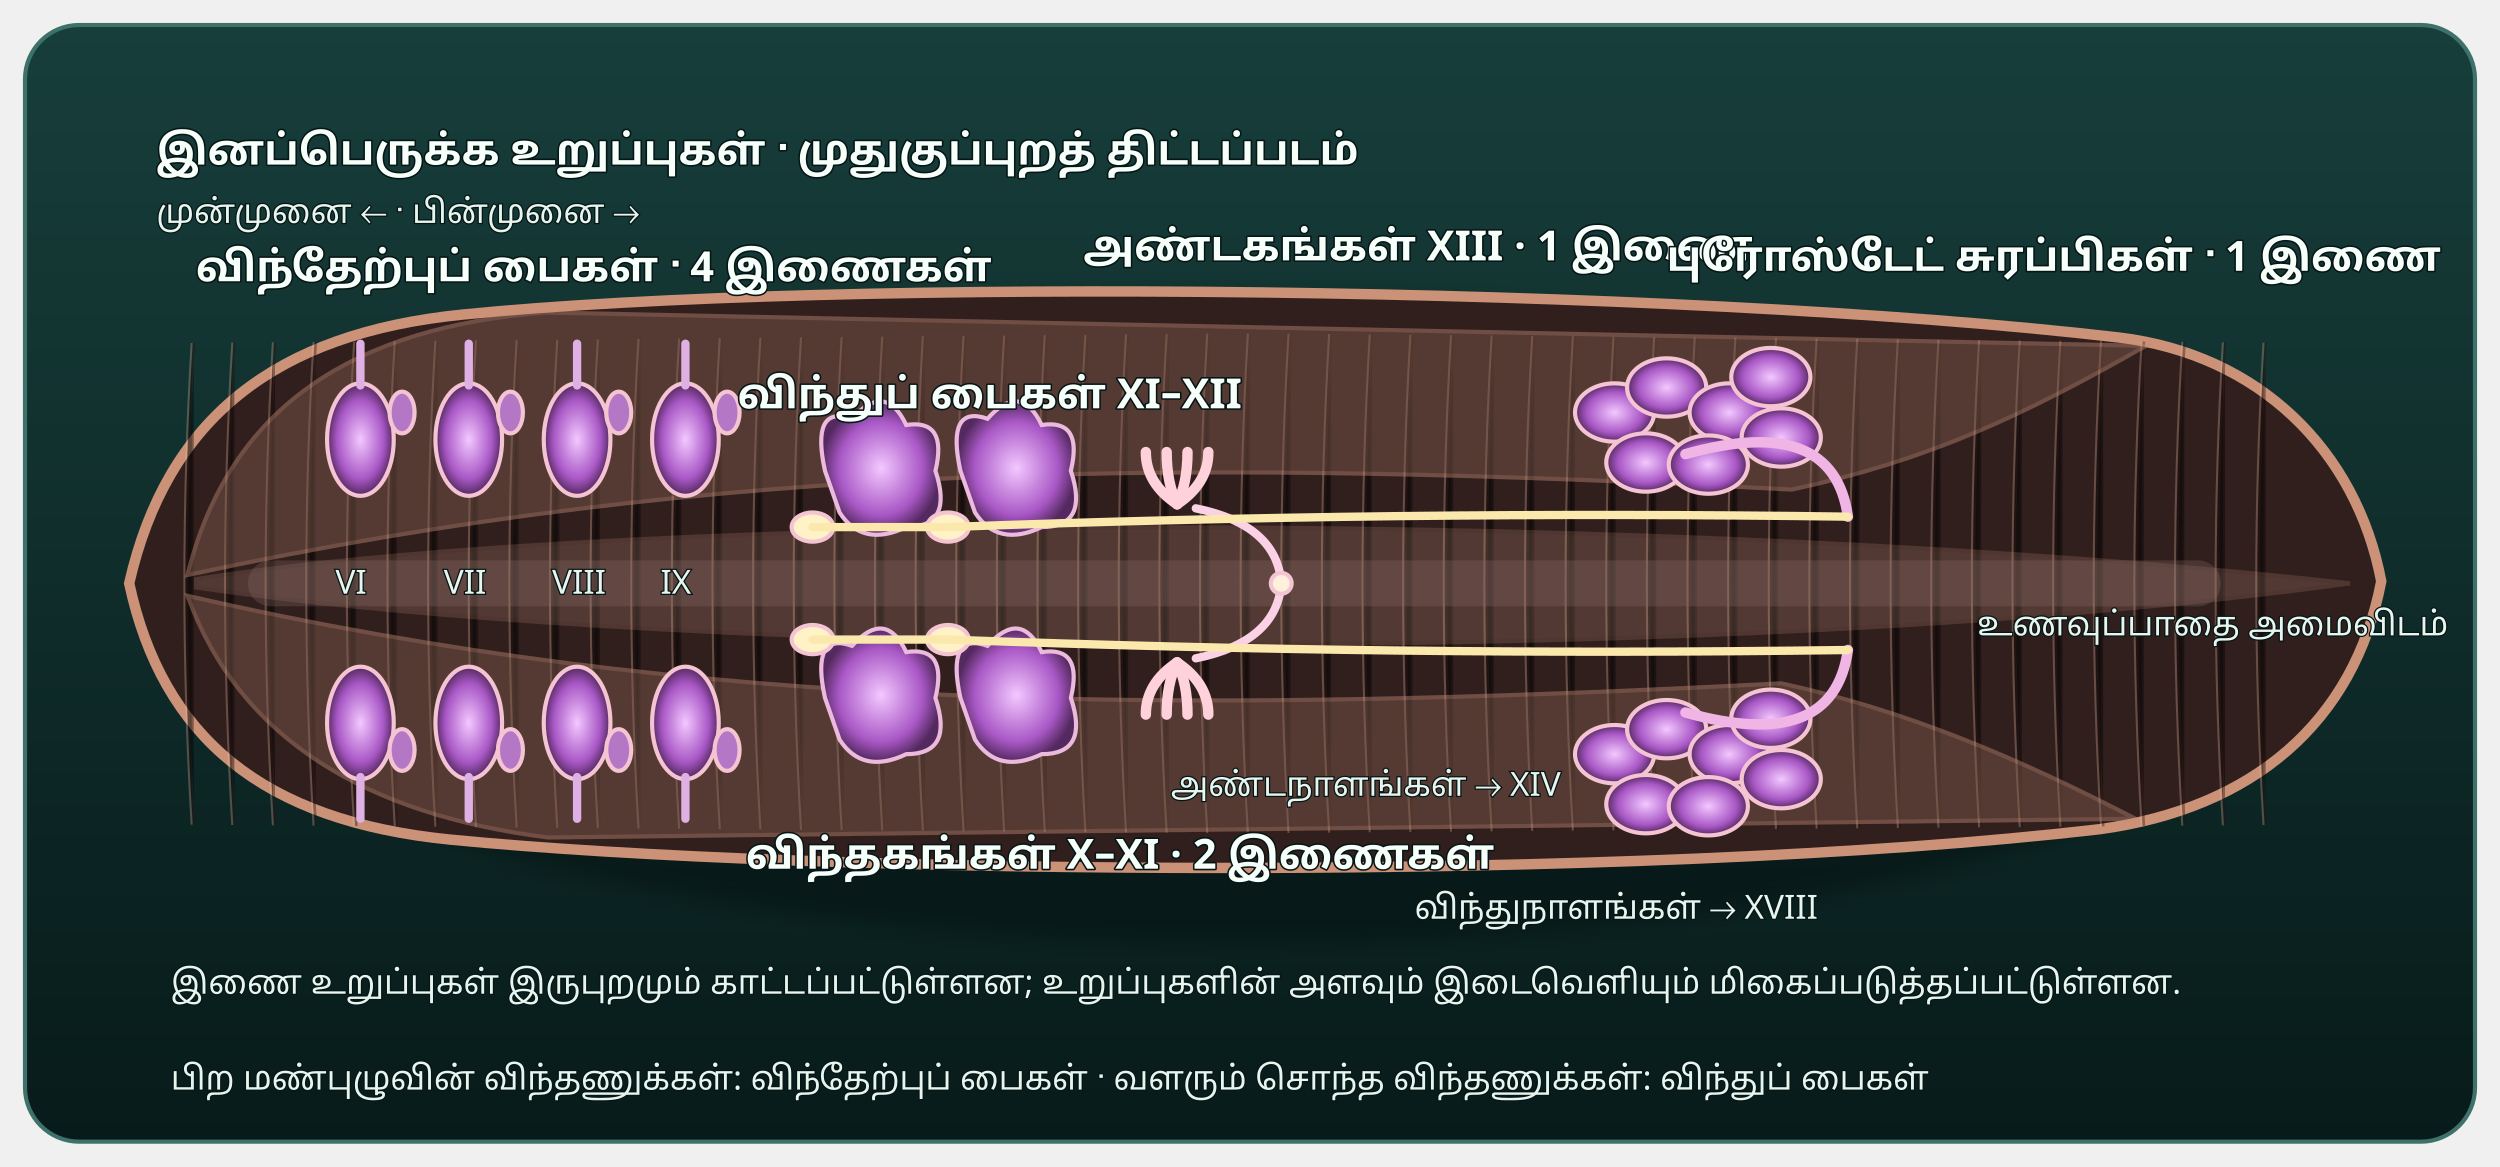
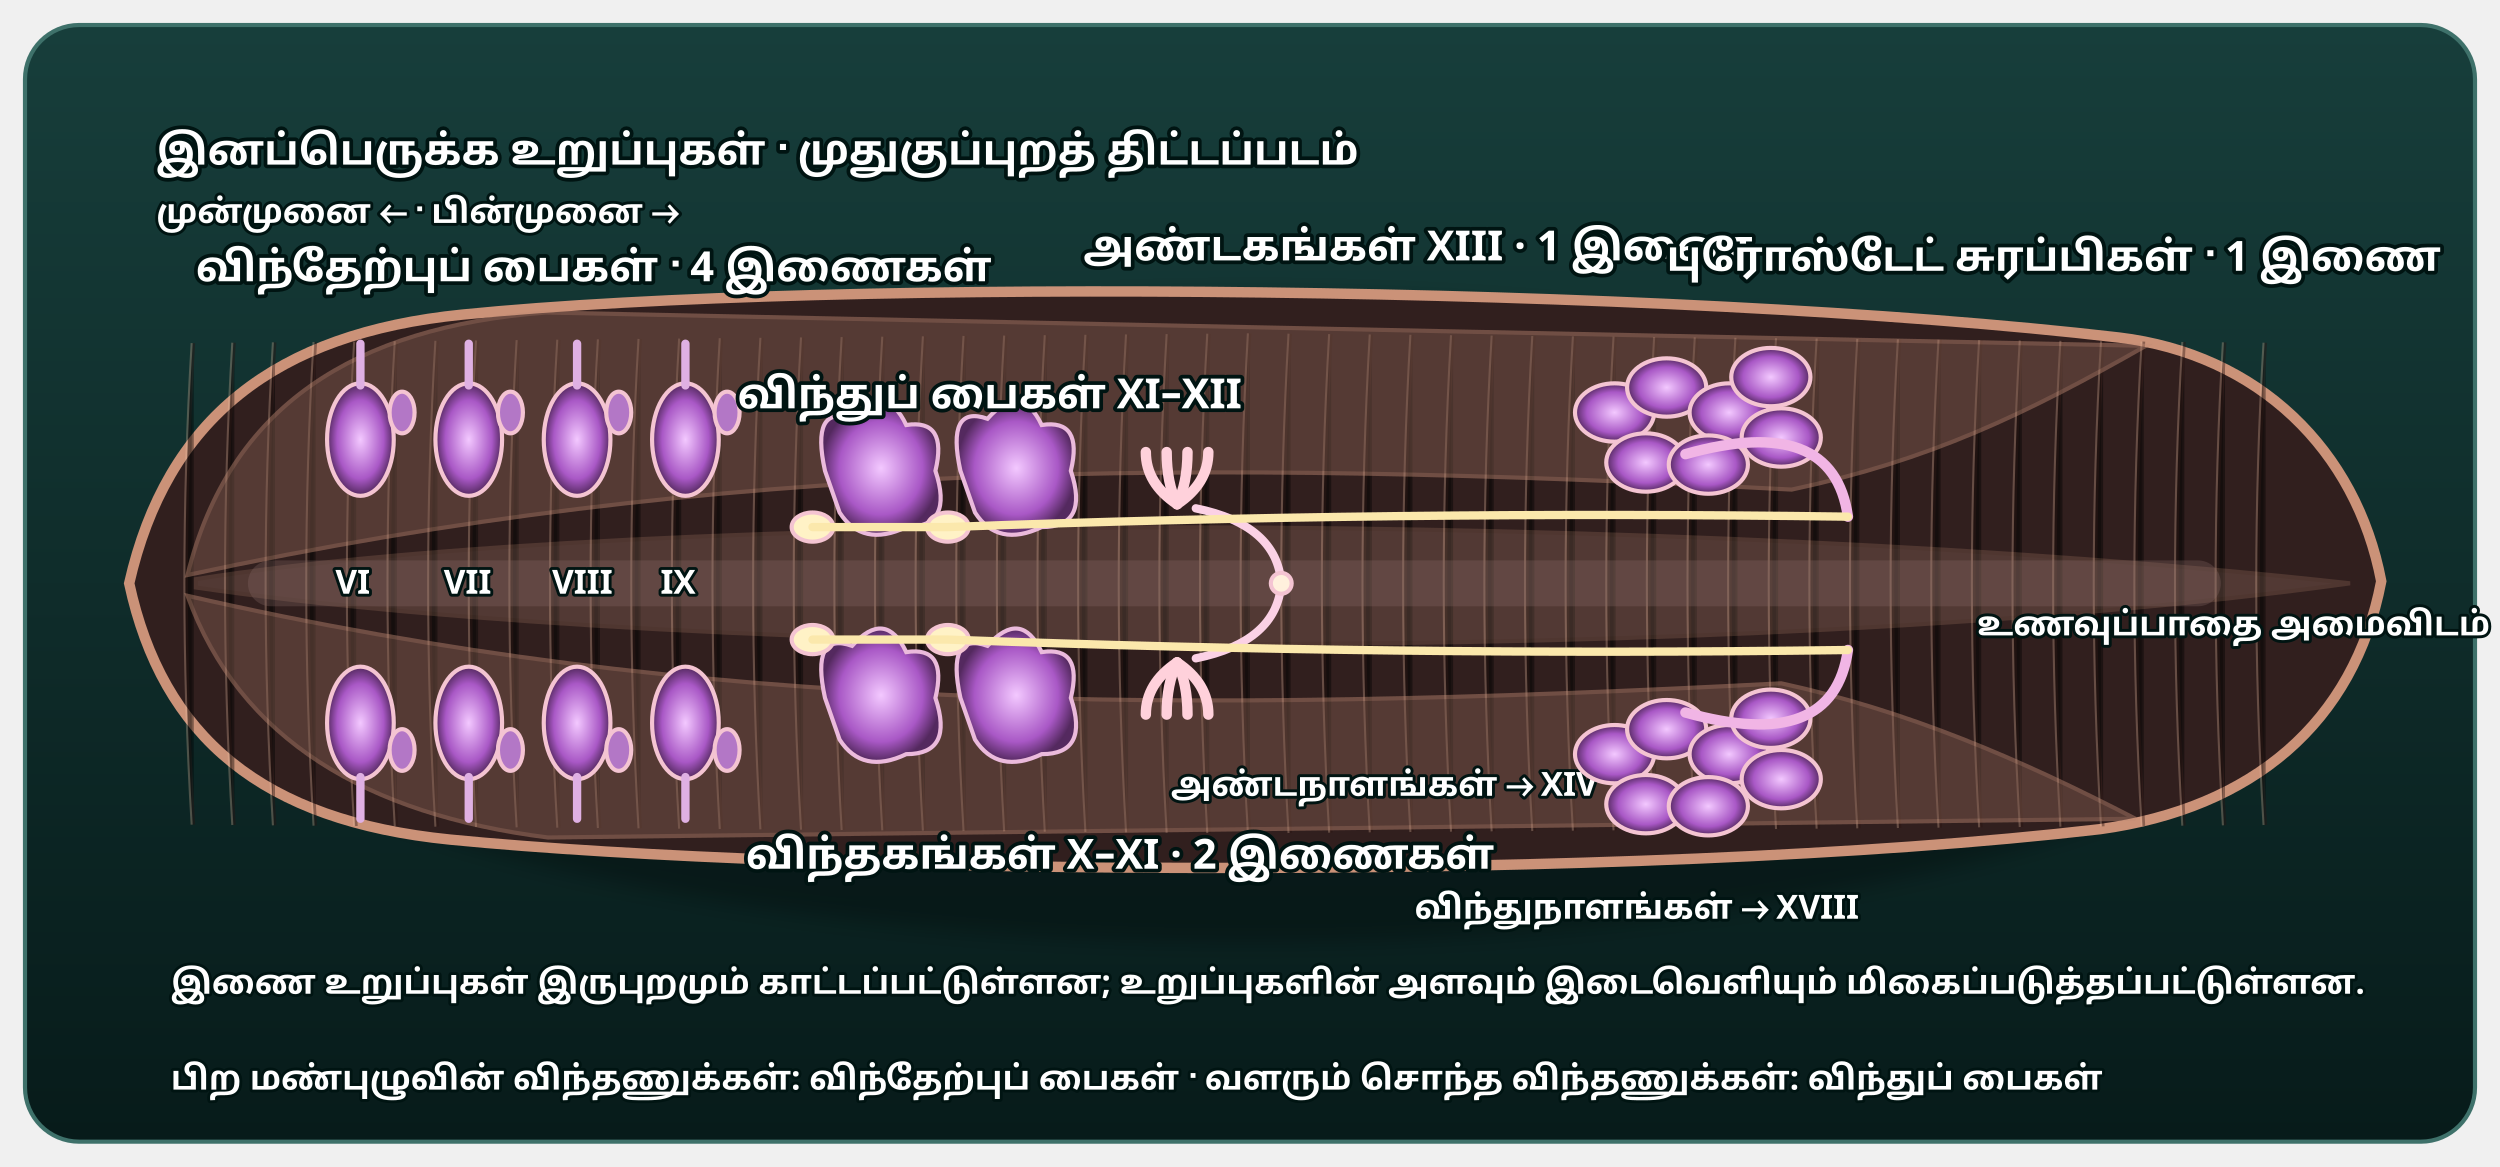
<svg xmlns="http://www.w3.org/2000/svg" id="anatomySvg" viewBox="0 0 1200 560" role="group" aria-labelledby="svgTitle svgDesc" style="transform: none; display: block;" lang="ta" xml:lang="ta" width="1200" height="560" class="motion-paused">
  <defs>
    <linearGradient id="trayGrad" x1="0" y1="0" x2="0" y2="1">
      <stop stop-color="#173e3b" />
      <stop offset="1" stop-color="#071b1a" />
    </linearGradient>
    <linearGradient id="skinGrad" x1="0" y1="0" x2="0" y2="1">
      <stop stop-color="#b87f69" />
      <stop offset=".42" stop-color="#8b5b4b" />
      <stop offset="1" stop-color="#593c35" />
    </linearGradient>
    <linearGradient id="gutGrad" x1="0" y1="0" x2="0" y2="1">
      <stop stop-color="#ffd0aa" />
      <stop offset=".5" stop-color="#d37e66" />
      <stop offset="1" stop-color="#7e3d3f" />
    </linearGradient>
    <linearGradient id="gutLight" x1="0" y1="0" x2="0" y2="1">
      <stop stop-color="#ffe4bb" />
      <stop offset="1" stop-color="#c67c57" />
    </linearGradient>
    <radialGradient id="gizzardGrad">
      <stop stop-color="#f4c099" />
      <stop offset=".58" stop-color="#b36454" />
      <stop offset="1" stop-color="#683940" />
    </radialGradient>
    <linearGradient id="vesselGrad" x1="0" y1="0" x2="1" y2="0">
      <stop stop-color="#8e1e34" />
      <stop offset=".45" stop-color="#ff6670" />
      <stop offset="1" stop-color="#8e1e34" />
    </linearGradient>
    <radialGradient id="reproGrad">
      <stop stop-color="#f3c8ff" />
      <stop offset=".7" stop-color="#a958c6" />
      <stop offset="1" stop-color="#54295f" />
    </radialGradient>
    <filter id="soft">
      <feGaussianBlur stdDeviation="5" />
    </filter>
    <marker id="arrowRed" markerWidth="8" markerHeight="8" refX="6" refY="3" orient="auto">
      <path d="M0 0L6 3L0 6Z" fill="#ff8991" />
    </marker>
    <marker id="arrowBlue" markerWidth="8" markerHeight="8" refX="6" refY="3" orient="auto">
      <path d="M0 0L6 3L0 6Z" fill="#7bd8ff" />
    </marker>
    <filter id="organicTexture" x="-20%" y="-20%" width="140%" height="140%">
      <feTurbulence type="fractalNoise" baseFrequency="0.012 0.09" numOctaves="4" seed="7" result="grain" />
      <feColorMatrix in="grain" type="matrix" values="0 0 0 0 0  0 0 0 0 0  0 0 0 0 0  0.85 0.85 0.85 0 0" result="grainAlpha" />
      <feComposite in="grainAlpha" in2="SourceGraphic" operator="in" />
    </filter>
    <filter id="fineGrain" x="-20%" y="-20%" width="140%" height="140%">
      <feTurbulence type="fractalNoise" baseFrequency="0.35" numOctaves="2" seed="3" result="fine" />
      <feColorMatrix in="fine" type="matrix" values="0 0 0 0 0  0 0 0 0 0  0 0 0 0 0  0.5 0.5 0.5 0 0" result="fineAlpha" />
      <feComposite in="fineAlpha" in2="SourceGraphic" operator="in" />
    </filter>
    <radialGradient id="glossHi" cx="34%" cy="20%" r="60%">
      <stop offset="0" stop-color="#fff" stop-opacity=".55" />
      <stop offset=".45" stop-color="#fff" stop-opacity=".1" />
      <stop offset="1" stop-color="#fff" stop-opacity="0" />
    </radialGradient>
    <radialGradient id="glossHiSmall" cx="30%" cy="22%" r="70%">
      <stop offset="0" stop-color="#fff" stop-opacity=".7" />
      <stop offset="1" stop-color="#fff" stop-opacity="0" />
    </radialGradient>
    <linearGradient id="skinGrad2" x1="0" y1="0" x2="0" y2="1">
      <stop stop-color="#c68a70" offset="0" />
      <stop offset=".18" stop-color="#a8664f" />
      <stop offset=".5" stop-color="#7d4438" />
      <stop offset=".78" stop-color="#5a352f" />
      <stop offset="1" stop-color="#3c211f" />
    </linearGradient>
    <radialGradient id="fleshGlow" cx="50%" cy="35%" r="65%">
      <stop offset="0" stop-color="#ffe0c8" stop-opacity=".5" />
      <stop offset="1" stop-color="#ffe0c8" stop-opacity="0" />
    </radialGradient>
    <clipPath id="externalClip">
      <path d="M65 280 C88 227 136 190 220 186 C470 180 841 183 1050 208 C1112 217 1140 245 1145 280 C1138 324 1095 350 1044 358 C784 384 420 377 218 374 C133 371 87 330 65 280 Z" />
    </clipPath>
    <linearGradient id="caecumPolish" x1="0" y1="0" x2="0" y2="1">
      <stop offset="0" stop-color="#ffe1b5" />
      <stop offset="0.33" stop-color="#efb082" />
      <stop offset="0.68" stop-color="#bb715f" />
      <stop offset="1" stop-color="#663940" />
    </linearGradient>
    <linearGradient id="nervePolish" x1="0" y1="0" x2="0" y2="1">
      <stop offset="0" stop-color="#fff3c1" />
      <stop offset="0.28" stop-color="#ffe179" />
      <stop offset="0.65" stop-color="#d8a43a" />
      <stop offset="1" stop-color="#805424" />
    </linearGradient>
    <linearGradient id="epidermisPolish" x1="0" y1="0" x2="0" y2="1">
      <stop offset="0" stop-color="#f8ccad" />
      <stop offset="0.4" stop-color="#d99c80" />
      <stop offset="1" stop-color="#8f594f" />
    </linearGradient>
    <linearGradient id="skinDepthPolish" x1="0" y1="0" x2="0" y2="1">
      <stop offset="0" stop-color="#b77d6c" />
      <stop offset="0.55" stop-color="#734e48" />
      <stop offset="1" stop-color="#382e32" />
    </linearGradient>
    <linearGradient id="mucusPolish" x1="0" y1="0" x2="0" y2="1">
      <stop offset="0" stop-color="#e6fcff" />
      <stop offset="0.28" stop-color="#ade4e5" />
      <stop offset="1" stop-color="#487f89" />
    </linearGradient>
    <radialGradient id="ganglionPolish" cx=".33" cy=".22" r=".85">
      <stop offset="0" stop-color="#fff8d2" />
      <stop offset="0.38" stop-color="#f7d565" />
      <stop offset="1" stop-color="#957026" />
    </radialGradient>
    <marker id="arrowGasIn" markerWidth="12" markerHeight="12" refX="10" refY="6" orient="auto" markerUnits="userSpaceOnUse">
      <path d="M0 0L12 6L0 12Z" fill="#85e2ff" />
    </marker>
    <marker id="arrowGasOut" markerWidth="12" markerHeight="12" refX="10" refY="6" orient="auto" markerUnits="userSpaceOnUse">
      <path d="M0 0L12 6L0 12Z" fill="#ffb0b7" />
    </marker>
  </defs>
  <rect x="12" y="12" width="1176" height="536" rx="26" fill="url(#trayGrad)" stroke="#3e716a" stroke-width="2" />
  <ellipse cx="600" cy="297" rx="526" ry="155" fill="#000" opacity=".28" filter="url(#soft)" id="bodyShadow" style="display: inline;" />
  <path id="bodyBase" d="M62 280C80 201 132 160 222 151C402 133 802 137 1017 162C1084 170 1131 216 1143 279C1130 347 1081 388 1008 398C785 424 389 420 216 403C126 394 78 354 62 280Z" fill="#311f1e" stroke="#cb9278" stroke-width="5" style="display: inline;" />
  <g id="segments" aria-hidden="true" style="display: inline;">
    <path class="segment-shadow" d="M93 164.68Q86 280 93 395.84" style="stroke: #2a1210; stroke-width: 1.4; opacity: 0.4;" />
    <path class="segment-line" d="M92 164.68Q85 280 92 395.84" style="stroke: #f0c6a8; stroke-width: 1; opacity: 0.28;" />
    <path class="segment-shadow" d="M112.5 164.5Q105.5 280 112.5 396" style="stroke: #2a1210; stroke-width: 1.4; opacity: 0.4;" />
    <path class="segment-line" d="M111.5 164.5Q104.5 280 111.5 396" style="stroke: #f0c6a8; stroke-width: 1; opacity: 0.28;" />
    <path class="segment-shadow" d="M132 164.32Q125 280 132 396.16" style="stroke: #2a1210; stroke-width: 1.4; opacity: 0.4;" />
    <path class="segment-line" d="M131 164.32Q124 280 131 396.16" style="stroke: #f0c6a8; stroke-width: 1; opacity: 0.28;" />
    <path class="segment-shadow" d="M151.5 164.14Q144.5 280 151.5 396.32" style="stroke: #2a1210; stroke-width: 1.4; opacity: 0.4;" />
    <path class="segment-line" d="M150.5 164.14Q143.5 280 150.5 396.32" style="stroke: #f0c6a8; stroke-width: 1; opacity: 0.28;" />
    <path class="segment-shadow" d="M171 163.96Q164 280 171 396.48" style="stroke: #2a1210; stroke-width: 1.4; opacity: 0.4;" />
    <path class="segment-line" d="M170 163.96Q163 280 170 396.48" style="stroke: #f0c6a8; stroke-width: 1; opacity: 0.28;" />
    <path class="segment-shadow" d="M190.5 163.78Q183.5 280 190.5 396.64" style="stroke: #2a1210; stroke-width: 1.4; opacity: 0.4;" />
    <path class="segment-line" d="M189.5 163.78Q182.5 280 189.5 396.64" style="stroke: #f0c6a8; stroke-width: 1; opacity: 0.28;" />
    <path class="segment-shadow" d="M210 163.6Q203 280 210 396.8" style="stroke: #2a1210; stroke-width: 1.4; opacity: 0.4;" />
    <path class="segment-line" d="M209 163.6Q202 280 209 396.8" style="stroke: #f0c6a8; stroke-width: 1; opacity: 0.28;" />
    <path class="segment-shadow" d="M229.5 163.42Q222.5 280 229.5 396.96" style="stroke: #2a1210; stroke-width: 1.4; opacity: 0.4;" />
    <path class="segment-line" d="M228.5 163.42Q221.5 280 228.5 396.96" style="stroke: #f0c6a8; stroke-width: 1; opacity: 0.28;" />
    <path class="segment-shadow" d="M249 163.24Q242 280 249 397.12" style="stroke: #2a1210; stroke-width: 1.4; opacity: 0.4;" />
    <path class="segment-line" d="M248 163.24Q241 280 248 397.12" style="stroke: #f0c6a8; stroke-width: 1; opacity: 0.28;" />
    <path class="segment-shadow" d="M268.5 163.06Q261.5 280 268.5 397.28" style="stroke: #2a1210; stroke-width: 1.4; opacity: 0.4;" />
    <path class="segment-line" d="M267.5 163.06Q260.5 280 267.5 397.28" style="stroke: #f0c6a8; stroke-width: 1; opacity: 0.28;" />
    <path class="segment-shadow" d="M288 162.88Q281 280 288 397.44" style="stroke: #2a1210; stroke-width: 1.4; opacity: 0.4;" />
    <path class="segment-line" d="M287 162.88Q280 280 287 397.44" style="stroke: #f0c6a8; stroke-width: 1; opacity: 0.28;" />
    <path class="segment-shadow" d="M307.5 162.7Q300.5 280 307.5 397.6" style="stroke: #2a1210; stroke-width: 1.4; opacity: 0.4;" />
    <path class="segment-line" d="M306.5 162.7Q299.5 280 306.5 397.6" style="stroke: #f0c6a8; stroke-width: 1; opacity: 0.28;" />
    <path class="segment-shadow" d="M327 162.52Q320 280 327 397.76" style="stroke: #2a1210; stroke-width: 1.4; opacity: 0.4;" />
    <path class="segment-line" d="M326 162.52Q319 280 326 397.76" style="stroke: #f0c6a8; stroke-width: 1; opacity: 0.28;" />
    <path class="segment-shadow" d="M346.5 162.34Q339.5 280 346.5 397.92" style="stroke: #2a1210; stroke-width: 1.4; opacity: 0.4;" />
    <path class="segment-line" d="M345.5 162.34Q338.5 280 345.5 397.92" style="stroke: #f0c6a8; stroke-width: 1; opacity: 0.28;" />
    <path class="segment-shadow" d="M366 162.16Q359 280 366 398.08" style="stroke: #2a1210; stroke-width: 1.4; opacity: 0.4;" />
    <path class="segment-line" d="M365 162.16Q358 280 365 398.08" style="stroke: #f0c6a8; stroke-width: 1; opacity: 0.28;" />
    <path class="segment-shadow" d="M385.5 161.98Q378.5 280 385.5 398.24" style="stroke: #2a1210; stroke-width: 1.4; opacity: 0.4;" />
    <path class="segment-line" d="M384.5 161.98Q377.5 280 384.5 398.24" style="stroke: #f0c6a8; stroke-width: 1; opacity: 0.28;" />
    <path class="segment-shadow" d="M405 161.8Q398 280 405 398.4" style="stroke: #2a1210; stroke-width: 1.4; opacity: 0.4;" />
    <path class="segment-line" d="M404 161.8Q397 280 404 398.4" style="stroke: #f0c6a8; stroke-width: 1; opacity: 0.28;" />
    <path class="segment-shadow" d="M424.5 161.62Q417.5 280 424.5 398.56" style="stroke: #2a1210; stroke-width: 1.4; opacity: 0.4;" />
    <path class="segment-line" d="M423.5 161.62Q416.5 280 423.5 398.56" style="stroke: #f0c6a8; stroke-width: 1; opacity: 0.28;" />
    <path class="segment-shadow" d="M444 161.44Q437 280 444 398.72" style="stroke: #2a1210; stroke-width: 1.4; opacity: 0.4;" />
    <path class="segment-line" d="M443 161.44Q436 280 443 398.72" style="stroke: #f0c6a8; stroke-width: 1; opacity: 0.28;" />
    <path class="segment-shadow" d="M463.5 161.26Q456.5 280 463.5 398.88" style="stroke: #2a1210; stroke-width: 1.4; opacity: 0.4;" />
    <path class="segment-line" d="M462.5 161.26Q455.5 280 462.5 398.88" style="stroke: #f0c6a8; stroke-width: 1; opacity: 0.28;" />
    <path class="segment-shadow" d="M483 161.08Q476 280 483 399.04" style="stroke: #2a1210; stroke-width: 1.4; opacity: 0.4;" />
    <path class="segment-line" d="M482 161.08Q475 280 482 399.04" style="stroke: #f0c6a8; stroke-width: 1; opacity: 0.28;" />
    <path class="segment-shadow" d="M502.5 160.9Q495.5 280 502.5 399.2" style="stroke: #2a1210; stroke-width: 1.4; opacity: 0.4;" />
    <path class="segment-line" d="M501.5 160.9Q494.5 280 501.5 399.2" style="stroke: #f0c6a8; stroke-width: 1; opacity: 0.28;" />
    <path class="segment-shadow" d="M522 160.72Q515 280 522 399.36" style="stroke: #2a1210; stroke-width: 1.4; opacity: 0.4;" />
    <path class="segment-line" d="M521 160.72Q514 280 521 399.36" style="stroke: #f0c6a8; stroke-width: 1; opacity: 0.28;" />
    <path class="segment-shadow" d="M541.5 160.54Q534.5 280 541.5 399.52" style="stroke: #2a1210; stroke-width: 1.4; opacity: 0.4;" />
    <path class="segment-line" d="M540.5 160.54Q533.5 280 540.5 399.52" style="stroke: #f0c6a8; stroke-width: 1; opacity: 0.28;" />
    <path class="segment-shadow" d="M561 160.36Q554 280 561 399.68" style="stroke: #2a1210; stroke-width: 1.4; opacity: 0.4;" />
    <path class="segment-line" d="M560 160.36Q553 280 560 399.68" style="stroke: #f0c6a8; stroke-width: 1; opacity: 0.28;" />
    <path class="segment-shadow" d="M580.5 160.18Q573.5 280 580.5 399.84" style="stroke: #2a1210; stroke-width: 1.4; opacity: 0.4;" />
    <path class="segment-line" d="M579.5 160.18Q572.5 280 579.5 399.84" style="stroke: #f0c6a8; stroke-width: 1; opacity: 0.28;" />
    <path class="segment-shadow" d="M600 160Q593 280 600 400" style="stroke: #2a1210; stroke-width: 1.4; opacity: 0.4;" />
    <path class="segment-line" d="M599 160Q592 280 599 400" style="stroke: #f0c6a8; stroke-width: 1; opacity: 0.28;" />
    <path class="segment-shadow" d="M619.5 160.18Q612.5 280 619.5 399.84" style="stroke: #2a1210; stroke-width: 1.4; opacity: 0.4;" />
    <path class="segment-line" d="M618.5 160.18Q611.5 280 618.5 399.84" style="stroke: #f0c6a8; stroke-width: 1; opacity: 0.28;" />
    <path class="segment-shadow" d="M639 160.36Q632 280 639 399.68" style="stroke: #2a1210; stroke-width: 1.4; opacity: 0.4;" />
    <path class="segment-line" d="M638 160.36Q631 280 638 399.68" style="stroke: #f0c6a8; stroke-width: 1; opacity: 0.28;" />
    <path class="segment-shadow" d="M658.5 160.54Q651.5 280 658.5 399.52" style="stroke: #2a1210; stroke-width: 1.4; opacity: 0.4;" />
    <path class="segment-line" d="M657.5 160.54Q650.5 280 657.5 399.52" style="stroke: #f0c6a8; stroke-width: 1; opacity: 0.28;" />
    <path class="segment-shadow" d="M678 160.72Q671 280 678 399.36" style="stroke: #2a1210; stroke-width: 1.4; opacity: 0.4;" />
    <path class="segment-line" d="M677 160.72Q670 280 677 399.36" style="stroke: #f0c6a8; stroke-width: 1; opacity: 0.28;" />
    <path class="segment-shadow" d="M697.5 160.9Q690.5 280 697.5 399.2" style="stroke: #2a1210; stroke-width: 1.4; opacity: 0.4;" />
    <path class="segment-line" d="M696.5 160.9Q689.5 280 696.5 399.2" style="stroke: #f0c6a8; stroke-width: 1; opacity: 0.28;" />
    <path class="segment-shadow" d="M717 161.08Q710 280 717 399.04" style="stroke: #2a1210; stroke-width: 1.4; opacity: 0.4;" />
    <path class="segment-line" d="M716 161.08Q709 280 716 399.04" style="stroke: #f0c6a8; stroke-width: 1; opacity: 0.28;" />
    <path class="segment-shadow" d="M736.5 161.26Q729.5 280 736.5 398.88" style="stroke: #2a1210; stroke-width: 1.4; opacity: 0.4;" />
    <path class="segment-line" d="M735.5 161.26Q728.5 280 735.5 398.88" style="stroke: #f0c6a8; stroke-width: 1; opacity: 0.28;" />
    <path class="segment-shadow" d="M756 161.44Q749 280 756 398.72" style="stroke: #2a1210; stroke-width: 1.4; opacity: 0.4;" />
    <path class="segment-line" d="M755 161.44Q748 280 755 398.72" style="stroke: #f0c6a8; stroke-width: 1; opacity: 0.28;" />
    <path class="segment-shadow" d="M775.5 161.62Q768.5 280 775.5 398.56" style="stroke: #2a1210; stroke-width: 1.4; opacity: 0.4;" />
    <path class="segment-line" d="M774.5 161.62Q767.5 280 774.5 398.56" style="stroke: #f0c6a8; stroke-width: 1; opacity: 0.28;" />
    <path class="segment-shadow" d="M795 161.8Q788 280 795 398.4" style="stroke: #2a1210; stroke-width: 1.4; opacity: 0.4;" />
    <path class="segment-line" d="M794 161.8Q787 280 794 398.4" style="stroke: #f0c6a8; stroke-width: 1; opacity: 0.28;" />
    <path class="segment-shadow" d="M814.5 161.98Q807.5 280 814.5 398.24" style="stroke: #2a1210; stroke-width: 1.4; opacity: 0.4;" />
    <path class="segment-line" d="M813.5 161.98Q806.5 280 813.5 398.24" style="stroke: #f0c6a8; stroke-width: 1; opacity: 0.28;" />
    <path class="segment-shadow" d="M834 162.16Q827 280 834 398.08" style="stroke: #2a1210; stroke-width: 1.4; opacity: 0.4;" />
    <path class="segment-line" d="M833 162.16Q826 280 833 398.08" style="stroke: #f0c6a8; stroke-width: 1; opacity: 0.28;" />
    <path class="segment-shadow" d="M853.5 162.34Q846.5 280 853.5 397.92" style="stroke: #2a1210; stroke-width: 1.4; opacity: 0.4;" />
    <path class="segment-line" d="M852.5 162.34Q845.5 280 852.5 397.92" style="stroke: #f0c6a8; stroke-width: 1; opacity: 0.28;" />
    <path class="segment-shadow" d="M873 162.52Q866 280 873 397.76" style="stroke: #2a1210; stroke-width: 1.4; opacity: 0.4;" />
    <path class="segment-line" d="M872 162.52Q865 280 872 397.76" style="stroke: #f0c6a8; stroke-width: 1; opacity: 0.28;" />
    <path class="segment-shadow" d="M892.5 162.7Q885.5 280 892.5 397.6" style="stroke: #2a1210; stroke-width: 1.4; opacity: 0.4;" />
    <path class="segment-line" d="M891.5 162.7Q884.5 280 891.5 397.6" style="stroke: #f0c6a8; stroke-width: 1; opacity: 0.28;" />
    <path class="segment-shadow" d="M912 162.88Q905 280 912 397.44" style="stroke: #2a1210; stroke-width: 1.4; opacity: 0.4;" />
    <path class="segment-line" d="M911 162.88Q904 280 911 397.44" style="stroke: #f0c6a8; stroke-width: 1; opacity: 0.28;" />
    <path class="segment-shadow" d="M931.5 163.06Q924.5 280 931.5 397.28" style="stroke: #2a1210; stroke-width: 1.4; opacity: 0.4;" />
    <path class="segment-line" d="M930.5 163.06Q923.5 280 930.5 397.28" style="stroke: #f0c6a8; stroke-width: 1; opacity: 0.28;" />
    <path class="segment-shadow" d="M951 163.24Q944 280 951 397.12" style="stroke: #2a1210; stroke-width: 1.4; opacity: 0.4;" />
    <path class="segment-line" d="M950 163.24Q943 280 950 397.12" style="stroke: #f0c6a8; stroke-width: 1; opacity: 0.28;" />
    <path class="segment-shadow" d="M970.5 163.42Q963.5 280 970.5 396.96" style="stroke: #2a1210; stroke-width: 1.4; opacity: 0.4;" />
    <path class="segment-line" d="M969.5 163.42Q962.5 280 969.5 396.96" style="stroke: #f0c6a8; stroke-width: 1; opacity: 0.28;" />
    <path class="segment-shadow" d="M990 163.6Q983 280 990 396.8" style="stroke: #2a1210; stroke-width: 1.4; opacity: 0.4;" />
    <path class="segment-line" d="M989 163.6Q982 280 989 396.8" style="stroke: #f0c6a8; stroke-width: 1; opacity: 0.28;" />
    <path class="segment-shadow" d="M1009.5 163.78Q1002.5 280 1009.5 396.64" style="stroke: #2a1210; stroke-width: 1.4; opacity: 0.4;" />
    <path class="segment-line" d="M1008.5 163.78Q1001.5 280 1008.5 396.64" style="stroke: #f0c6a8; stroke-width: 1; opacity: 0.28;" />
    <path class="segment-shadow" d="M1029 163.96Q1022 280 1029 396.48" style="stroke: #2a1210; stroke-width: 1.4; opacity: 0.4;" />
    <path class="segment-line" d="M1028 163.96Q1021 280 1028 396.48" style="stroke: #f0c6a8; stroke-width: 1; opacity: 0.28;" />
    <path class="segment-shadow" d="M1048.5 164.14Q1041.5 280 1048.5 396.32" style="stroke: #2a1210; stroke-width: 1.4; opacity: 0.4;" />
    <path class="segment-line" d="M1047.5 164.14Q1040.5 280 1047.5 396.32" style="stroke: #f0c6a8; stroke-width: 1; opacity: 0.28;" />
    <path class="segment-shadow" d="M1068 164.32Q1061 280 1068 396.16" style="stroke: #2a1210; stroke-width: 1.4; opacity: 0.4;" />
    <path class="segment-line" d="M1067 164.32Q1060 280 1067 396.16" style="stroke: #f0c6a8; stroke-width: 1; opacity: 0.28;" />
    <path class="segment-shadow" d="M1087.5 164.5Q1080.5 280 1087.5 396" style="stroke: #2a1210; stroke-width: 1.4; opacity: 0.4;" />
    <path class="segment-line" d="M1086.5 164.5Q1079.5 280 1086.5 396" style="stroke: #f0c6a8; stroke-width: 1; opacity: 0.28;" />
  </g>
  <g id="internalFlaps" aria-hidden="true" style="display: inline;">
    <path class="flap" d="M90 276C110 195 170 157 262 150L1030 166C972 199 926 221 860 235C573 220 345 221 90 276Z" style="fill: #835d4f; stroke: #c18b74; stroke-width: 2; opacity: 0.44;" />
    <path class="flap" d="M90 286C115 355 176 391 263 402L1025 393C969 364 915 341 855 328C566 343 335 342 90 286Z" style="fill: #835d4f; stroke: #c18b74; stroke-width: 2; opacity: 0.44;" />
    <path d="M94 278C310 244 813 245 1128 280C840 320 335 317 94 282Z" fill="#e9b394" opacity=".18" stroke="#d9a080" stroke-width="2" />
  </g>
  <g id="layer-reproductive" class="layer active" style="display: inline;">
-     <text x="75" y="79" class="organ-label" data-en-label="Reproductive organs · dorsal schematic" data-en-x="75" data-en-y="79" data-en-font="" lang="ta" xml:lang="ta" style="font-size: 20px; fill: #f6fff9; stroke: #061515; stroke-width: 1.5; stroke-linejoin: round; font-weight: 750; letter-spacing: 0; font-family: Noto Sans Tamil;" paint-order="stroke" id="proof-label-0">
+     <text x="75" y="79" class="organ-label" data-en-label="Reproductive organs · dorsal schematic" data-en-x="75" data-en-y="79" data-en-font="" lang="ta" xml:lang="ta" style="font-size: 20px; fill: #ffffff; stroke: #001412; stroke-width: 3.6; stroke-linejoin: round; font-weight: 800; letter-spacing: 0; font-family: Noto Sans Tamil;" paint-order="stroke" id="proof-label-0">
      <tspan x="75" dy="0">இனப்பெருக்க உறுப்புகள் · முதுகுப்புறத் திட்டப்படம்</tspan>
    </text>
-     <text x="75" y="107" class="micro-label" data-en-label="Anterior ←   ·   Posterior →" data-en-x="75" data-en-y="107" data-en-font="" lang="ta" xml:lang="ta" style="font-size: 16px; fill: #e7f5ef; stroke: #061515; stroke-width: 1.2; letter-spacing: 0; font-family: Noto Sans Tamil;" paint-order="stroke" id="proof-label-1">
+     <text x="75" y="107" class="micro-label" data-en-label="Anterior ←   ·   Posterior →" data-en-x="75" data-en-y="107" data-en-font="" lang="ta" xml:lang="ta" style="font-size: 16px; fill: #ffffff; stroke: #001412; stroke-width: 2.8; stroke-linejoin: round; letter-spacing: 0; font-family: Noto Sans Tamil; font-weight: 700;" paint-order="stroke" id="proof-label-1">
      <tspan x="75" dy="0">முன்முனை ← · பின்முனை →</tspan>
    </text>
    <path d="M130 280 H1055" fill="none" stroke="#866966" stroke-width="22" stroke-linecap="round" opacity=".3" />
-     <text x="949" y="305" class="micro-label" data-en-label="Gut position" data-en-x="949" data-en-y="305" data-en-font="" lang="ta" xml:lang="ta" style="font-size: 16px; fill: #e7f5ef; stroke: #061515; stroke-width: 1.2; letter-spacing: 0; font-family: Noto Sans Tamil;" paint-order="stroke" id="proof-label-2">
+     <text x="949" y="305" class="micro-label" data-en-label="Gut position" data-en-x="949" data-en-y="305" data-en-font="" lang="ta" xml:lang="ta" style="font-size: 16px; fill: #ffffff; stroke: #001412; stroke-width: 2.8; stroke-linejoin: round; letter-spacing: 0; font-family: Noto Sans Tamil; font-weight: 700;" paint-order="stroke" id="proof-label-2">
      <tspan x="949" dy="0">உணவுப்பாதை அமைவிடம்</tspan>
    </text>
    <g class="svg-structure" data-structure="spermathecae" tabindex="0" role="button" aria-hidden="false" aria-disabled="false" aria-label="விந்தேற்புப் பைகள்">
      <ellipse cx="173" cy="211" rx="16" ry="27" fill="url(#reproGrad)" stroke="#f4c4d2" stroke-width="2" />
      <ellipse cx="193" cy="198" rx="6" ry="10" fill="#b377c6" stroke="#f4c4d2" stroke-width="2" />
      <path d="M173 185 v-20" fill="none" stroke="#dfb0e3" stroke-width="4" stroke-linecap="round" />
      <ellipse cx="173" cy="347" rx="16" ry="27" fill="url(#reproGrad)" stroke="#f4c4d2" stroke-width="2" />
      <ellipse cx="193" cy="360" rx="6" ry="10" fill="#b377c6" stroke="#f4c4d2" stroke-width="2" />
      <path d="M173 373 v20" fill="none" stroke="#dfb0e3" stroke-width="4" stroke-linecap="round" />
-       <text x="161" y="285" class="micro-label" data-en-label="VI" data-en-x="161" data-en-y="285" data-en-font="" lang="ta" xml:lang="ta" style="fill: #e7f5ef; stroke: #061515; stroke-width: 1.2; font-size: 16px; letter-spacing: 0; font-family: Noto Sans Tamil;" paint-order="stroke" id="proof-label-3">
+       <text x="161" y="285" class="micro-label" data-en-label="VI" data-en-x="161" data-en-y="285" data-en-font="" lang="ta" xml:lang="ta" style="fill: #ffffff; stroke: #001412; stroke-width: 2.8; stroke-linejoin: round; font-size: 16px; letter-spacing: 0; font-family: Noto Sans Tamil; font-weight: 700;" paint-order="stroke" id="proof-label-3">
        <tspan x="161" dy="0">VI</tspan>
      </text>
      <ellipse cx="225" cy="211" rx="16" ry="27" fill="url(#reproGrad)" stroke="#f4c4d2" stroke-width="2" />
      <ellipse cx="245" cy="198" rx="6" ry="10" fill="#b377c6" stroke="#f4c4d2" stroke-width="2" />
      <path d="M225 185 v-20" fill="none" stroke="#dfb0e3" stroke-width="4" stroke-linecap="round" />
      <ellipse cx="225" cy="347" rx="16" ry="27" fill="url(#reproGrad)" stroke="#f4c4d2" stroke-width="2" />
      <ellipse cx="245" cy="360" rx="6" ry="10" fill="#b377c6" stroke="#f4c4d2" stroke-width="2" />
      <path d="M225 373 v20" fill="none" stroke="#dfb0e3" stroke-width="4" stroke-linecap="round" />
-       <text x="213" y="285" class="micro-label" data-en-label="VII" data-en-x="213" data-en-y="285" data-en-font="" lang="ta" xml:lang="ta" style="fill: #e7f5ef; stroke: #061515; stroke-width: 1.2; font-size: 16px; letter-spacing: 0; font-family: Noto Sans Tamil;" paint-order="stroke" id="proof-label-4">
+       <text x="213" y="285" class="micro-label" data-en-label="VII" data-en-x="213" data-en-y="285" data-en-font="" lang="ta" xml:lang="ta" style="fill: #ffffff; stroke: #001412; stroke-width: 2.8; stroke-linejoin: round; font-size: 16px; letter-spacing: 0; font-family: Noto Sans Tamil; font-weight: 700;" paint-order="stroke" id="proof-label-4">
        <tspan x="213" dy="0">VII</tspan>
      </text>
      <ellipse cx="277" cy="211" rx="16" ry="27" fill="url(#reproGrad)" stroke="#f4c4d2" stroke-width="2" />
      <ellipse cx="297" cy="198" rx="6" ry="10" fill="#b377c6" stroke="#f4c4d2" stroke-width="2" />
      <path d="M277 185 v-20" fill="none" stroke="#dfb0e3" stroke-width="4" stroke-linecap="round" />
      <ellipse cx="277" cy="347" rx="16" ry="27" fill="url(#reproGrad)" stroke="#f4c4d2" stroke-width="2" />
      <ellipse cx="297" cy="360" rx="6" ry="10" fill="#b377c6" stroke="#f4c4d2" stroke-width="2" />
      <path d="M277 373 v20" fill="none" stroke="#dfb0e3" stroke-width="4" stroke-linecap="round" />
-       <text x="265" y="285" class="micro-label" data-en-label="VIII" data-en-x="265" data-en-y="285" data-en-font="" lang="ta" xml:lang="ta" style="fill: #e7f5ef; stroke: #061515; stroke-width: 1.2; font-size: 16px; letter-spacing: 0; font-family: Noto Sans Tamil;" paint-order="stroke" id="proof-label-5">
+       <text x="265" y="285" class="micro-label" data-en-label="VIII" data-en-x="265" data-en-y="285" data-en-font="" lang="ta" xml:lang="ta" style="fill: #ffffff; stroke: #001412; stroke-width: 2.8; stroke-linejoin: round; font-size: 16px; letter-spacing: 0; font-family: Noto Sans Tamil; font-weight: 700;" paint-order="stroke" id="proof-label-5">
        <tspan x="265" dy="0">VIII</tspan>
      </text>
      <ellipse cx="329" cy="211" rx="16" ry="27" fill="url(#reproGrad)" stroke="#f4c4d2" stroke-width="2" />
      <ellipse cx="349" cy="198" rx="6" ry="10" fill="#b377c6" stroke="#f4c4d2" stroke-width="2" />
      <path d="M329 185 v-20" fill="none" stroke="#dfb0e3" stroke-width="4" stroke-linecap="round" />
      <ellipse cx="329" cy="347" rx="16" ry="27" fill="url(#reproGrad)" stroke="#f4c4d2" stroke-width="2" />
      <ellipse cx="349" cy="360" rx="6" ry="10" fill="#b377c6" stroke="#f4c4d2" stroke-width="2" />
      <path d="M329 373 v20" fill="none" stroke="#dfb0e3" stroke-width="4" stroke-linecap="round" />
-       <text x="317" y="285" class="micro-label" data-en-label="IX" data-en-x="317" data-en-y="285" data-en-font="" lang="ta" xml:lang="ta" style="fill: #e7f5ef; stroke: #061515; stroke-width: 1.2; font-size: 16px; letter-spacing: 0; font-family: Noto Sans Tamil;" paint-order="stroke" id="proof-label-6">
+       <text x="317" y="285" class="micro-label" data-en-label="IX" data-en-x="317" data-en-y="285" data-en-font="" lang="ta" xml:lang="ta" style="fill: #ffffff; stroke: #001412; stroke-width: 2.8; stroke-linejoin: round; font-size: 16px; letter-spacing: 0; font-family: Noto Sans Tamil; font-weight: 700;" paint-order="stroke" id="proof-label-6">
        <tspan x="317" dy="0">IX</tspan>
      </text>
-       <text x="94" y="135" class="organ-label" data-en-label="Spermathecae · 4 pairs" data-en-x="128" data-en-y="145" data-en-font="" lang="ta" xml:lang="ta" style="font-size: 20px; fill: #f6fff9; stroke: #061515; stroke-width: 1.5; stroke-linejoin: round; font-weight: 750; letter-spacing: 0; font-family: Noto Sans Tamil;" paint-order="stroke" id="proof-label-7">
+       <text x="94" y="135" class="organ-label" data-en-label="Spermathecae · 4 pairs" data-en-x="128" data-en-y="145" data-en-font="" lang="ta" xml:lang="ta" style="font-size: 20px; fill: #ffffff; stroke: #001412; stroke-width: 3.6; stroke-linejoin: round; font-weight: 800; letter-spacing: 0; font-family: Noto Sans Tamil;" paint-order="stroke" id="proof-label-7">
        <tspan x="94" dy="0">விந்தேற்புப் பைகள் · 4 இணைகள்</tspan>
      </text>
    </g>
    <g class="svg-structure" data-structure="seminal-vesicles" tabindex="0" role="button" aria-hidden="false" aria-disabled="false" aria-label="விந்துப் பைகள்">
      <path d="M396 226 q-7 -32 13 -25 q16 -18 26 3 q20 -3 14 22 q9 27 -14 27 q-21 10 -32 -7 Z" fill="url(#reproGrad)" stroke="#ebbadc" stroke-width="2" />
      <path d="M396 335 q-7 -32 13 -25 q16 -18 26 3 q20 -3 14 22 q9 27 -14 27 q-21 10 -32 -7 Z" fill="url(#reproGrad)" stroke="#ebbadc" stroke-width="2" />
      <path d="M461 226 q-7 -32 13 -25 q16 -18 26 3 q20 -3 14 22 q9 27 -14 27 q-21 10 -32 -7 Z" fill="url(#reproGrad)" stroke="#ebbadc" stroke-width="2" />
      <path d="M461 335 q-7 -32 13 -25 q16 -18 26 3 q20 -3 14 22 q9 27 -14 27 q-21 10 -32 -7 Z" fill="url(#reproGrad)" stroke="#ebbadc" stroke-width="2" />
-       <text x="354" y="196" class="organ-label" data-en-label="Seminal vesicles XI–XII" data-en-x="382" data-en-y="169" data-en-font="" lang="ta" xml:lang="ta" style="font-size: 20px; fill: #f6fff9; stroke: #061515; stroke-width: 1.5; stroke-linejoin: round; font-weight: 750; letter-spacing: 0; font-family: Noto Sans Tamil;" paint-order="stroke" id="proof-label-8">
+       <text x="354" y="196" class="organ-label" data-en-label="Seminal vesicles XI–XII" data-en-x="382" data-en-y="169" data-en-font="" lang="ta" xml:lang="ta" style="font-size: 20px; fill: #ffffff; stroke: #001412; stroke-width: 3.6; stroke-linejoin: round; font-weight: 800; letter-spacing: 0; font-family: Noto Sans Tamil;" paint-order="stroke" id="proof-label-8">
        <tspan x="354" dy="0">விந்துப் பைகள் XI–XII</tspan>
      </text>
    </g>
    <g class="svg-structure" data-structure="testes" tabindex="0" role="button" aria-hidden="false" aria-disabled="false" aria-label="விந்தகங்கள்">
      <ellipse cx="390" cy="253" rx="10" ry="7" fill="#fff2c6" stroke="#f4c4d2" stroke-width="2" />
      <ellipse cx="390" cy="307" rx="10" ry="7" fill="#fff2c6" stroke="#f4c4d2" stroke-width="2" />
      <ellipse cx="455" cy="253" rx="10" ry="7" fill="#fff2c6" stroke="#f4c4d2" stroke-width="2" />
      <ellipse cx="455" cy="307" rx="10" ry="7" fill="#fff2c6" stroke="#f4c4d2" stroke-width="2" />
-       <text x="358" y="417" class="organ-label" data-en-label="Testes X–XI · 2 pairs" data-en-x="358" data-en-y="417" data-en-font="" lang="ta" xml:lang="ta" style="font-size: 20px; fill: #f6fff9; stroke: #061515; stroke-width: 1.5; stroke-linejoin: round; font-weight: 750; letter-spacing: 0; font-family: Noto Sans Tamil;" paint-order="stroke" id="proof-label-9">
+       <text x="358" y="417" class="organ-label" data-en-label="Testes X–XI · 2 pairs" data-en-x="358" data-en-y="417" data-en-font="" lang="ta" xml:lang="ta" style="font-size: 20px; fill: #ffffff; stroke: #001412; stroke-width: 3.6; stroke-linejoin: round; font-weight: 800; letter-spacing: 0; font-family: Noto Sans Tamil;" paint-order="stroke" id="proof-label-9">
        <tspan x="358" dy="0">விந்தகங்கள் X–XI · 2 இணைகள்</tspan>
      </text>
    </g>
    <g class="svg-structure" data-structure="ovaries" tabindex="0" role="button" aria-hidden="false" aria-disabled="false" aria-label="அண்டகங்கள்">
      <path d="M565 242 q-15 -10 -15 -25" fill="none" stroke="#ffd1db" stroke-width="5" stroke-linecap="round" />
      <path d="M565 242 q-5 -10 -5 -25" fill="none" stroke="#ffd1db" stroke-width="5" stroke-linecap="round" />
      <path d="M565 242 q5 -10 5 -25" fill="none" stroke="#ffd1db" stroke-width="5" stroke-linecap="round" />
      <path d="M565 242 q15 -10 15 -25" fill="none" stroke="#ffd1db" stroke-width="5" stroke-linecap="round" />
      <path d="M565 318 q-15 10 -15 25" fill="none" stroke="#ffd1db" stroke-width="5" stroke-linecap="round" />
      <path d="M565 318 q-5 10 -5 25" fill="none" stroke="#ffd1db" stroke-width="5" stroke-linecap="round" />
      <path d="M565 318 q5 10 5 25" fill="none" stroke="#ffd1db" stroke-width="5" stroke-linecap="round" />
      <path d="M565 318 q15 10 15 25" fill="none" stroke="#ffd1db" stroke-width="5" stroke-linecap="round" />
-       <text x="520" y="125" class="organ-label" data-en-label="Ovaries XIII · 1 pair" data-en-x="530" data-en-y="145" data-en-font="" lang="ta" xml:lang="ta" style="font-size: 20px; fill: #f6fff9; stroke: #061515; stroke-width: 1.5; stroke-linejoin: round; font-weight: 750; letter-spacing: 0; font-family: Noto Sans Tamil;" paint-order="stroke" id="proof-label-10">
+       <text x="520" y="125" class="organ-label" data-en-label="Ovaries XIII · 1 pair" data-en-x="530" data-en-y="145" data-en-font="" lang="ta" xml:lang="ta" style="font-size: 20px; fill: #ffffff; stroke: #001412; stroke-width: 3.6; stroke-linejoin: round; font-weight: 800; letter-spacing: 0; font-family: Noto Sans Tamil;" paint-order="stroke" id="proof-label-10">
        <tspan x="520" dy="0">அண்டகங்கள் XIII · 1 இணை</tspan>
      </text>
    </g>
    <g class="svg-structure" data-structure="oviducts" tabindex="0" role="button" aria-hidden="false" aria-disabled="false" aria-label="அண்டநாளப் புனல்களும் அண்டநாள்களும்">
      <path d="M574 244 Q613 252 615 280 M574 316 Q613 308 615 280" fill="none" stroke="#fbd1e5" stroke-width="4" stroke-linecap="round" />
      <ellipse cx="615" cy="280" rx="5" ry="5" fill="#fff0dd" stroke="#f4c4d2" stroke-width="2" />
-       <text x="562" y="382" class="micro-label" data-en-label="Oviducts → XIV" data-en-x="562" data-en-y="398" data-en-font="" lang="ta" xml:lang="ta" style="font-size: 16px; fill: #e7f5ef; stroke: #061515; stroke-width: 1.2; letter-spacing: 0; font-family: Noto Sans Tamil;" paint-order="stroke" id="proof-label-11">
+       <text x="562" y="382" class="micro-label" data-en-label="Oviducts → XIV" data-en-x="562" data-en-y="398" data-en-font="" lang="ta" xml:lang="ta" style="font-size: 16px; fill: #ffffff; stroke: #001412; stroke-width: 2.8; stroke-linejoin: round; letter-spacing: 0; font-family: Noto Sans Tamil; font-weight: 700;" paint-order="stroke" id="proof-label-11">
        <tspan x="562" dy="0">அண்டநாளங்கள் → XIV</tspan>
      </text>
    </g>
    <g class="svg-structure" data-structure="prostate-glands" tabindex="0" role="button" aria-hidden="false" aria-disabled="false" aria-label="புரோஸ்டேட் சுரப்பிகள்">
      <ellipse cx="775" cy="198" rx="19" ry="14" fill="url(#reproGrad)" stroke="#f4c4d2" stroke-width="2" />
      <ellipse cx="800" cy="186" rx="19" ry="14" fill="url(#reproGrad)" stroke="#f4c4d2" stroke-width="2" />
      <ellipse cx="830" cy="198" rx="19" ry="14" fill="url(#reproGrad)" stroke="#f4c4d2" stroke-width="2" />
      <ellipse cx="855" cy="210" rx="19" ry="14" fill="url(#reproGrad)" stroke="#f4c4d2" stroke-width="2" />
      <ellipse cx="790" cy="222" rx="19" ry="14" fill="url(#reproGrad)" stroke="#f4c4d2" stroke-width="2" />
      <ellipse cx="820" cy="223" rx="19" ry="14" fill="url(#reproGrad)" stroke="#f4c4d2" stroke-width="2" />
      <ellipse cx="850" cy="181" rx="19" ry="14" fill="url(#reproGrad)" stroke="#f4c4d2" stroke-width="2" />
      <path d="M809 218 Q880 198 887 248" fill="none" stroke="#f1b5e5" stroke-width="5" stroke-linecap="round" />
      <ellipse cx="775" cy="362" rx="19" ry="14" fill="url(#reproGrad)" stroke="#f4c4d2" stroke-width="2" />
      <ellipse cx="800" cy="350" rx="19" ry="14" fill="url(#reproGrad)" stroke="#f4c4d2" stroke-width="2" />
      <ellipse cx="830" cy="362" rx="19" ry="14" fill="url(#reproGrad)" stroke="#f4c4d2" stroke-width="2" />
      <ellipse cx="855" cy="374" rx="19" ry="14" fill="url(#reproGrad)" stroke="#f4c4d2" stroke-width="2" />
      <ellipse cx="790" cy="386" rx="19" ry="14" fill="url(#reproGrad)" stroke="#f4c4d2" stroke-width="2" />
      <ellipse cx="820" cy="387" rx="19" ry="14" fill="url(#reproGrad)" stroke="#f4c4d2" stroke-width="2" />
      <ellipse cx="850" cy="345" rx="19" ry="14" fill="url(#reproGrad)" stroke="#f4c4d2" stroke-width="2" />
      <path d="M809 342 Q880 362 887 312" fill="none" stroke="#f1b5e5" stroke-width="5" stroke-linecap="round" />
-       <text x="800" y="130" class="organ-label" data-en-label="Prostate glands · 1 pair" data-en-x="740" data-en-y="140" data-en-font="" lang="ta" xml:lang="ta" style="font-size: 20px; fill: #f6fff9; stroke: #061515; stroke-width: 1.5; stroke-linejoin: round; font-weight: 750; letter-spacing: 0; font-family: Noto Sans Tamil;" paint-order="stroke" id="proof-label-12">
+       <text x="800" y="130" class="organ-label" data-en-label="Prostate glands · 1 pair" data-en-x="740" data-en-y="140" data-en-font="" lang="ta" xml:lang="ta" style="font-size: 20px; fill: #ffffff; stroke: #001412; stroke-width: 3.6; stroke-linejoin: round; font-weight: 800; letter-spacing: 0; font-family: Noto Sans Tamil;" paint-order="stroke" id="proof-label-12">
        <tspan x="800" dy="0">புரோஸ்டேட் சுரப்பிகள் · 1 இணை</tspan>
      </text>
    </g>
    <g class="svg-structure" data-structure="vasa-deferentia" tabindex="0" role="button" aria-hidden="false" aria-disabled="false" aria-label="விந்துநாளங்கள்">
      <path d="M390 253 H455 Q670 245 887 248 M390 307 H455 Q670 315 887 312" fill="none" stroke="#fbe8ac" stroke-width="4" stroke-linecap="round" />
-       <text x="679" y="441" class="micro-label" data-en-label="Vasa deferentia → XVIII" data-en-x="679" data-en-y="441" data-en-font="" lang="ta" xml:lang="ta" style="font-size: 16px; fill: #e7f5ef; stroke: #061515; stroke-width: 1.2; letter-spacing: 0; font-family: Noto Sans Tamil;" paint-order="stroke" id="proof-label-13">
+       <text x="679" y="441" class="micro-label" data-en-label="Vasa deferentia → XVIII" data-en-x="679" data-en-y="441" data-en-font="" lang="ta" xml:lang="ta" style="font-size: 16px; fill: #ffffff; stroke: #001412; stroke-width: 2.8; stroke-linejoin: round; letter-spacing: 0; font-family: Noto Sans Tamil; font-weight: 700;" paint-order="stroke" id="proof-label-13">
        <tspan x="679" dy="0">விந்துநாளங்கள் → XVIII</tspan>
      </text>
    </g>
-     <text x="82" y="477" class="micro-label" data-en-label="Paired organs shown on both sides; organ spacing and relative size are enlarged." data-en-x="82" data-en-y="485" data-en-font="" lang="ta" xml:lang="ta" style="font-size: 16px; fill: #e7f5ef; stroke: #061515; stroke-width: 1.2; letter-spacing: 0; font-family: Noto Sans Tamil;" paint-order="stroke" id="proof-label-14">
+     <text x="82" y="477" class="micro-label" data-en-label="Paired organs shown on both sides; organ spacing and relative size are enlarged." data-en-x="82" data-en-y="485" data-en-font="" lang="ta" xml:lang="ta" style="font-size: 16px; fill: #ffffff; stroke: #001412; stroke-width: 2.8; stroke-linejoin: round; letter-spacing: 0; font-family: Noto Sans Tamil; font-weight: 700;" paint-order="stroke" id="proof-label-14">
      <tspan x="82" dy="0">இணை உறுப்புகள் இருபுறமும் காட்டப்பட்டுள்ளன; உறுப்புகளின் அளவும் இடைவெளியும் மிகைப்படுத்தப்பட்டுள்ளன.</tspan>
    </text>
-     <text x="82" y="523" class="micro-label" data-en-label="Partner sperm: spermathecae · Developing own sperm: seminal vesicles" data-en-x="82" data-en-y="515" data-en-font="" lang="ta" xml:lang="ta" style="font-size: 16px; fill: #e7f5ef; stroke: #061515; stroke-width: 1.2; letter-spacing: 0; font-family: Noto Sans Tamil;" paint-order="stroke" id="proof-label-15">
+     <text x="82" y="523" class="micro-label" data-en-label="Partner sperm: spermathecae · Developing own sperm: seminal vesicles" data-en-x="82" data-en-y="515" data-en-font="" lang="ta" xml:lang="ta" style="font-size: 16px; fill: #ffffff; stroke: #001412; stroke-width: 2.8; stroke-linejoin: round; letter-spacing: 0; font-family: Noto Sans Tamil; font-weight: 700;" paint-order="stroke" id="proof-label-15">
      <tspan x="82" dy="0">பிற மண்புழுவின் விந்தணுக்கள்: விந்தேற்புப் பைகள் · வளரும் சொந்த விந்தணுக்கள்: விந்துப் பைகள்</tspan>
    </text>
  </g>
  <g id="targetOverlay" aria-hidden="true" />
  <g id="selectionOverlay" aria-hidden="true" />
</svg>
